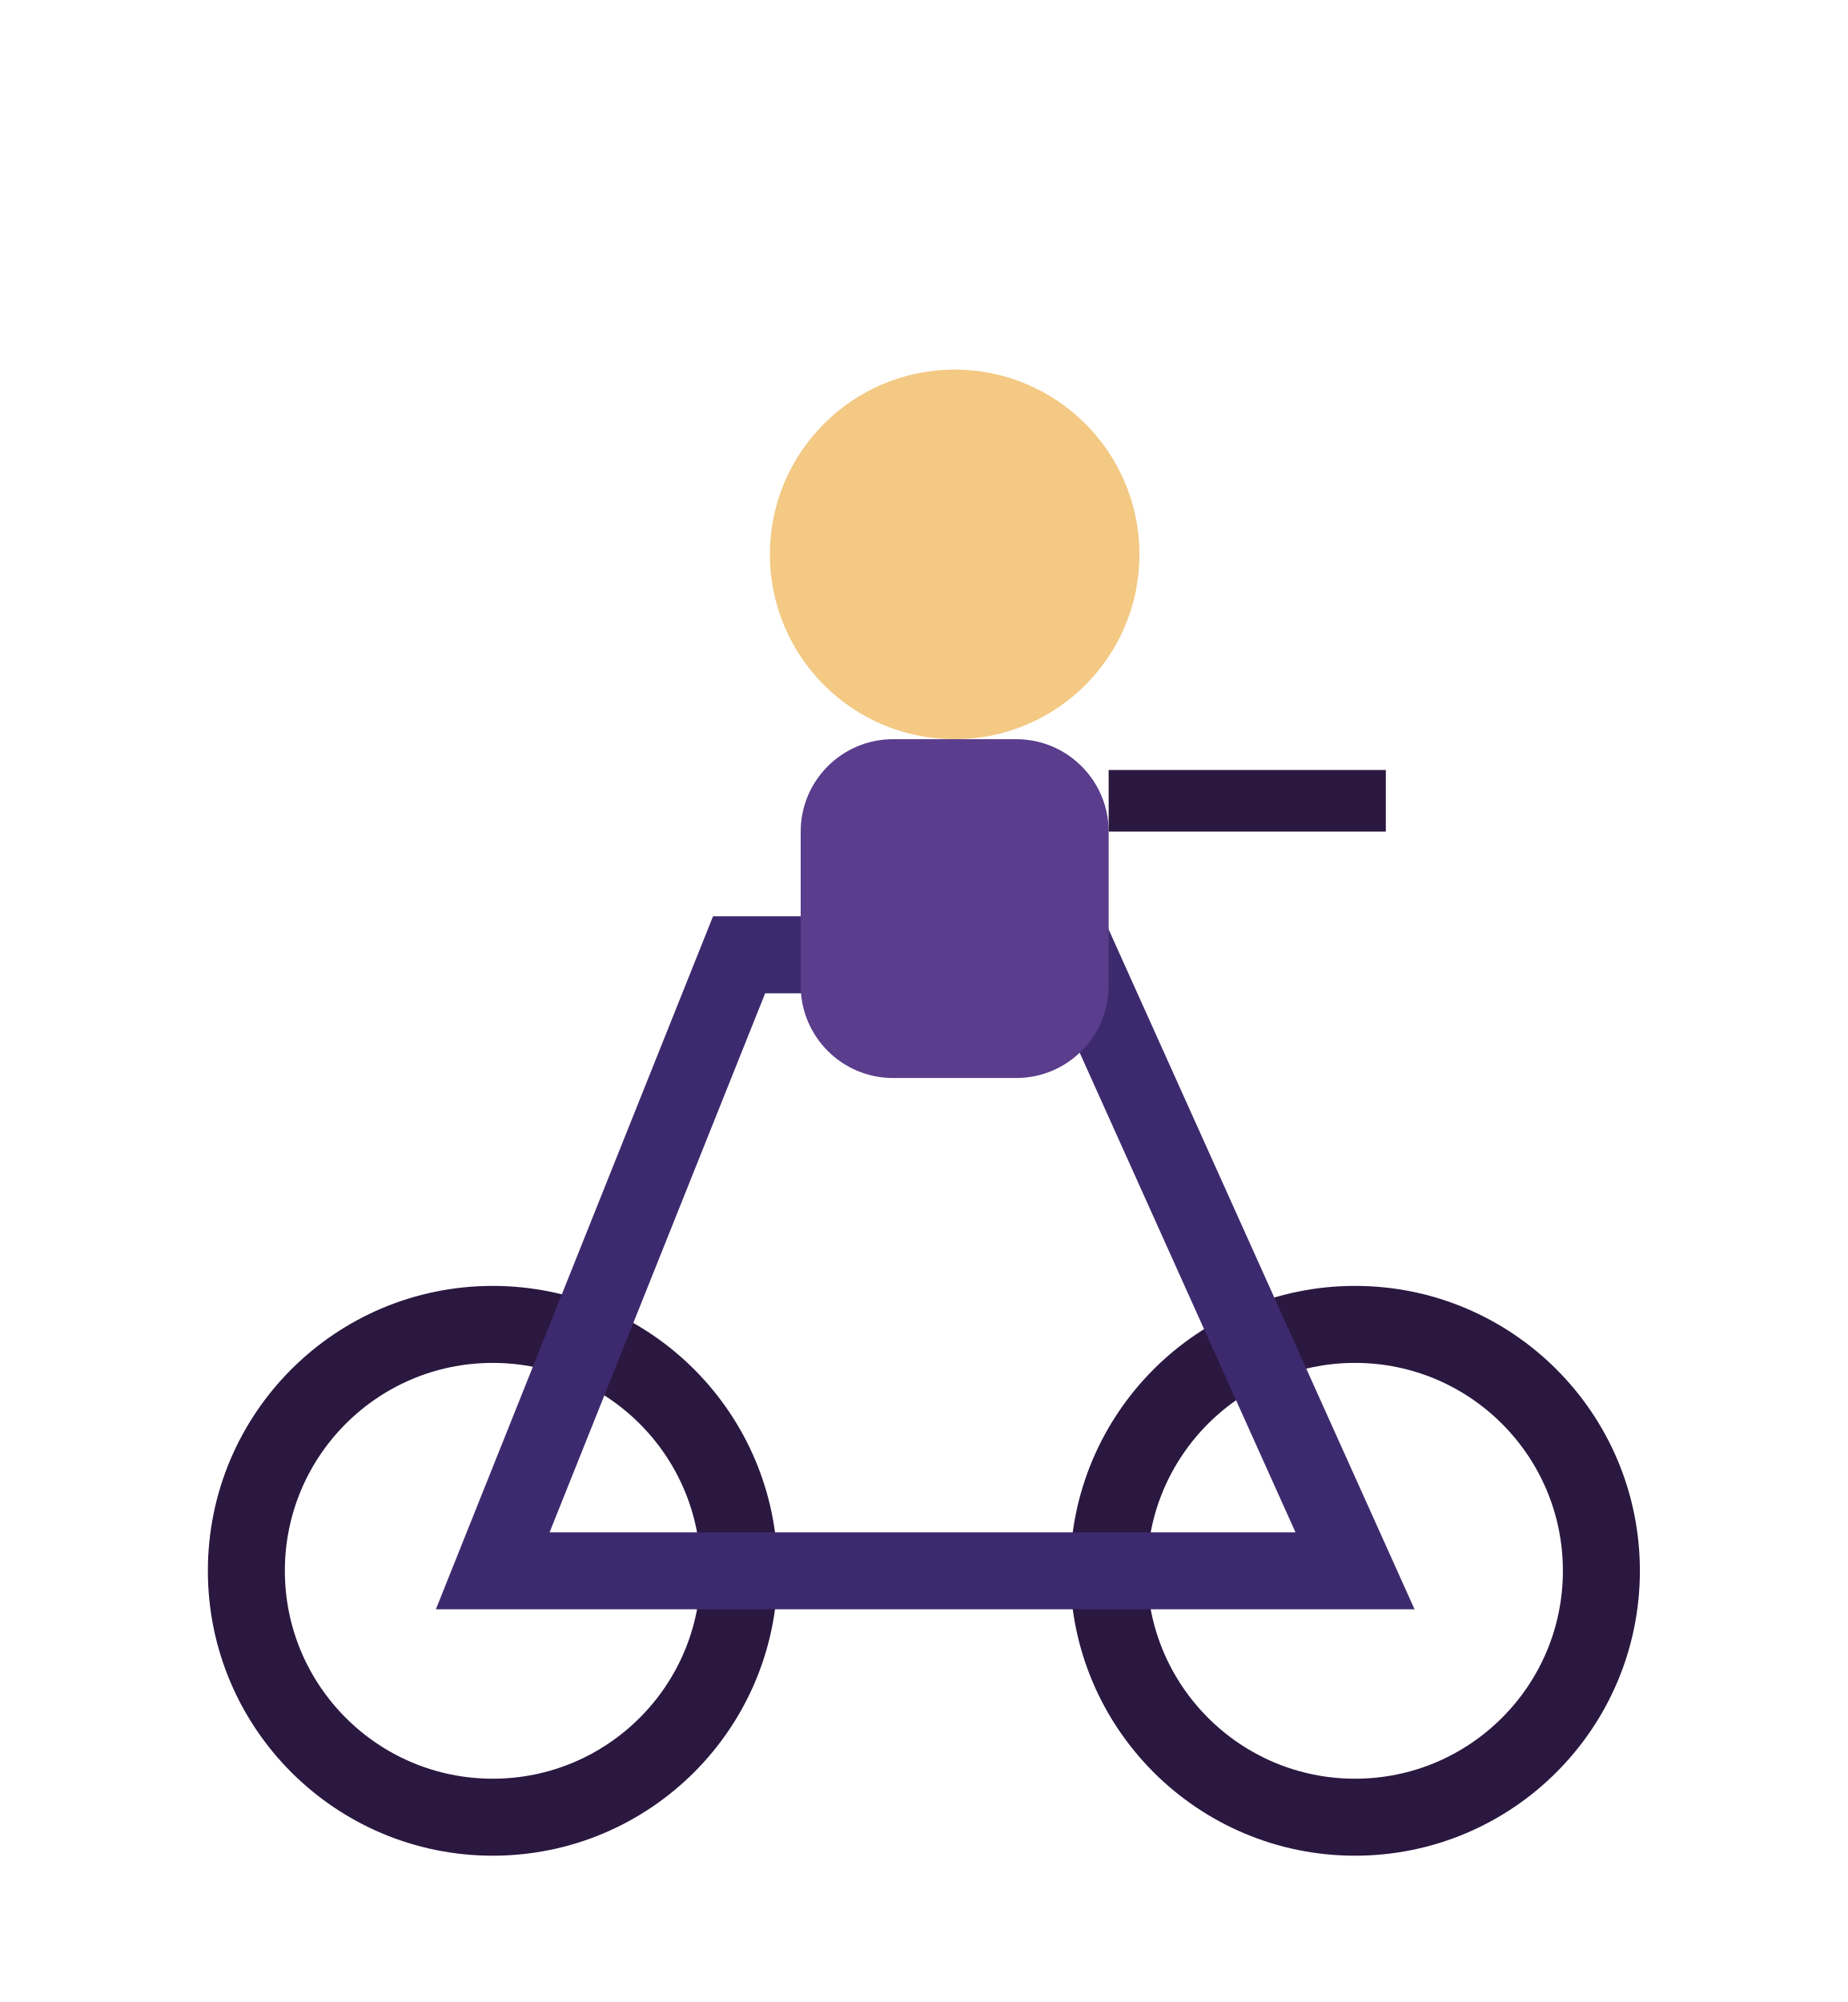
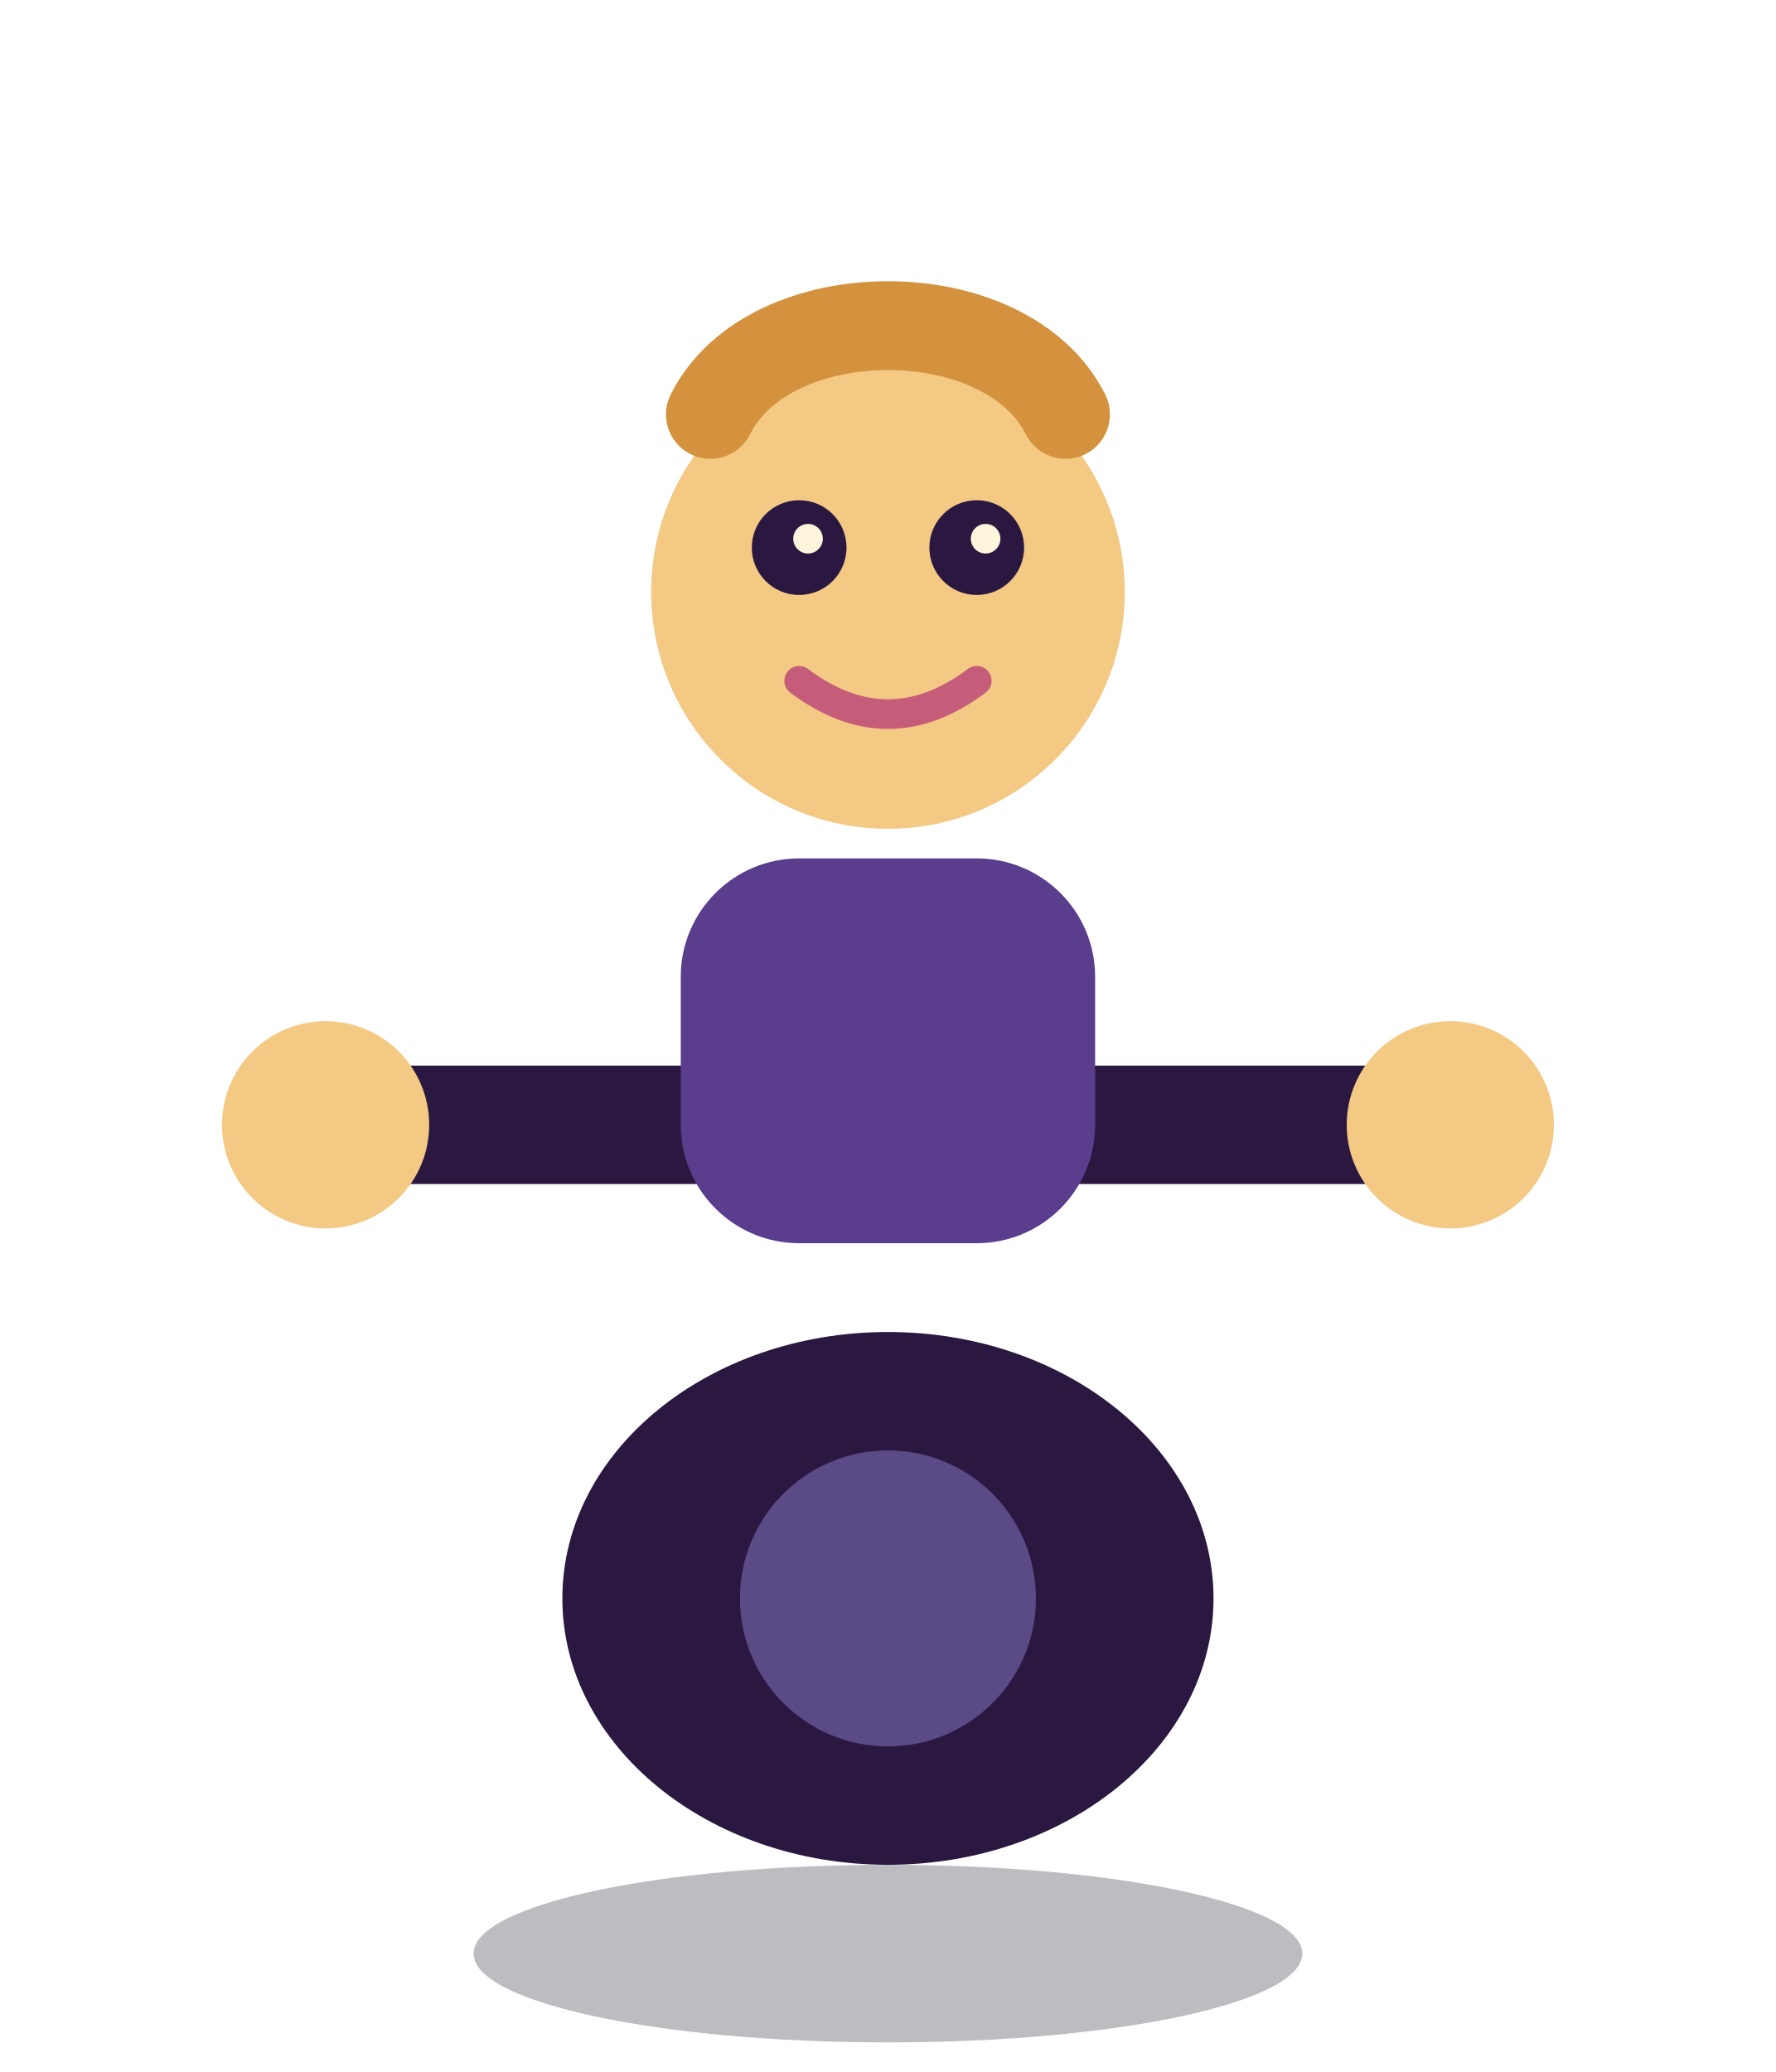
- <svg xmlns="http://www.w3.org/2000/svg" viewBox="0 0 120 130" fill="none">
-   <circle cx="32" cy="102" r="16" stroke="#2a1840" stroke-width="5" />
-   <circle cx="88" cy="102" r="16" stroke="#2a1840" stroke-width="5" />
-   <path d="M32 102h56L70 62H48z" stroke="#3d2a6e" stroke-width="5" fill="none" />
-   <circle cx="62" cy="36" r="12" fill="#f3c984" />
-   <rect x="52" y="48" width="20" height="22" rx="6" fill="#5a3d8c" />
-   <path d="M72 52h18" stroke="#2a1840" stroke-width="4" />
+ <svg xmlns="http://www.w3.org/2000/svg" viewBox="0 0 120 140" fill="none">
+   <ellipse cx="60" cy="132" rx="28" ry="6" fill="#120e22" opacity=".28" />
+   <ellipse cx="60" cy="108" rx="22" ry="18" fill="#2a1840" />
+   <circle cx="60" cy="108" r="10" fill="#5a4a86" />
+   <rect x="18" y="72" width="84" height="8" rx="4" fill="#2a1840" />
+   <circle cx="22" cy="76" r="7" fill="#f3c984" />
+   <circle cx="98" cy="76" r="7" fill="#f3c984" />
+   <rect x="46" y="58" width="28" height="26" rx="8" fill="#5a3d8c" />
+   <circle cx="60" cy="40" r="16" fill="#f3c984" />
+   <circle cx="54" cy="37" r="3.2" fill="#2a1840" />
+   <circle cx="66" cy="37" r="3.2" fill="#2a1840" />
+   <circle cx="54.6" cy="36.4" r="1" fill="#fff4dc" />
+   <circle cx="66.6" cy="36.4" r="1" fill="#fff4dc" />
+   <path d="M54 46c4 3 8 3 12 0" stroke="#c45c7a" stroke-width="2" stroke-linecap="round" />
+   <path d="M48 28c4-8 20-8 24 0" stroke="#d4923f" stroke-width="6" stroke-linecap="round" />
</svg>
